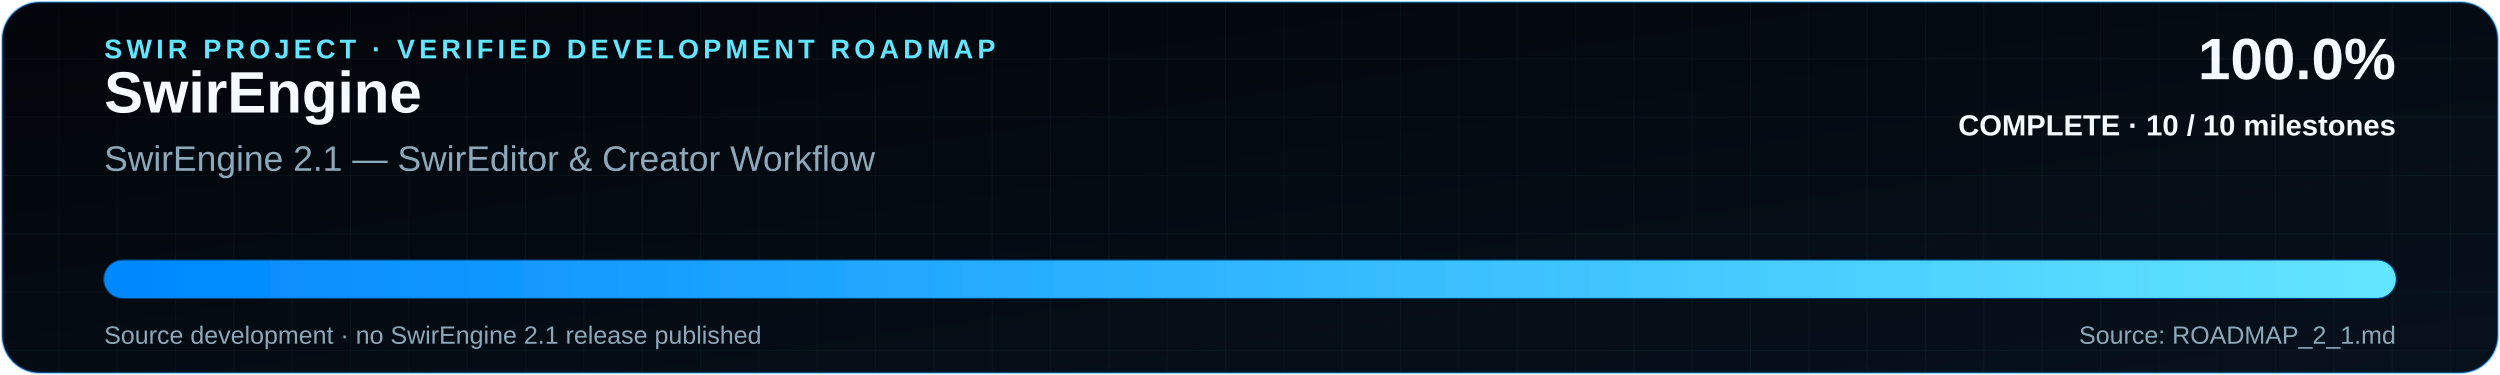
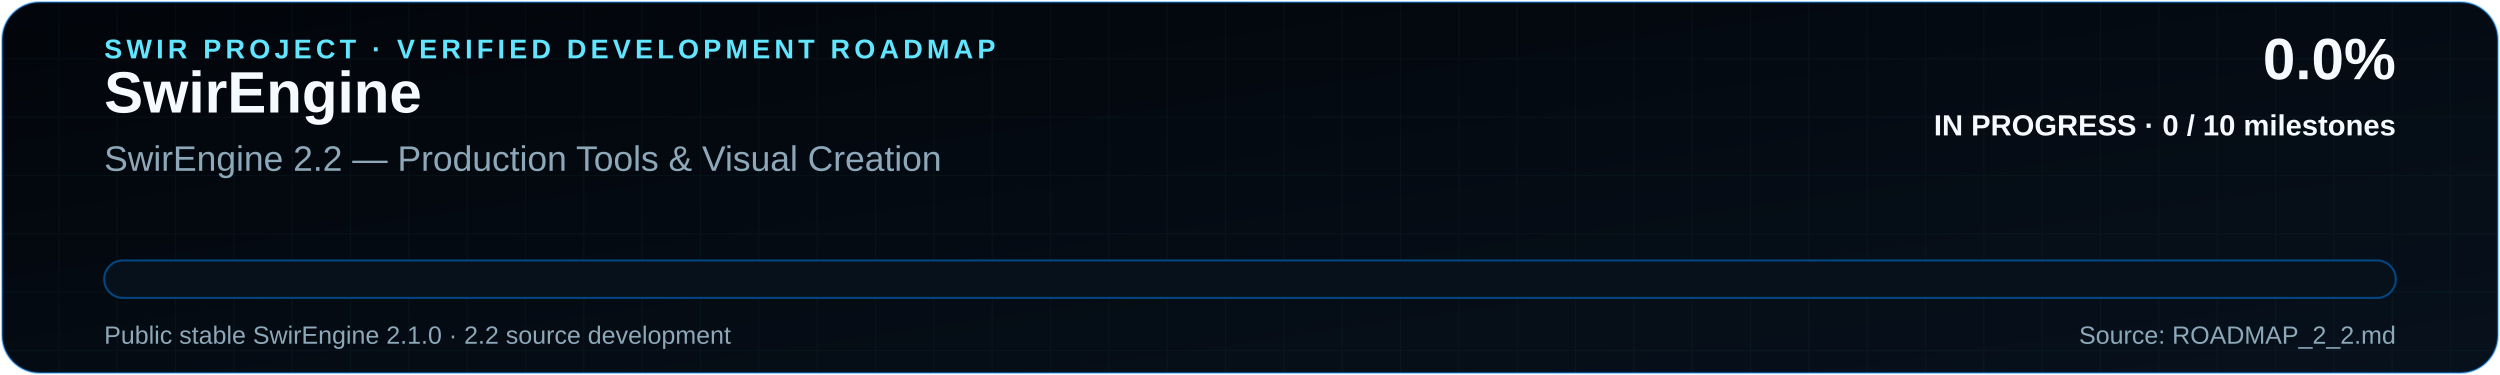
<svg xmlns="http://www.w3.org/2000/svg" width="1200" height="180" viewBox="0 0 1200 180" role="img" aria-labelledby="title desc">
  <defs>
    <linearGradient id="panel" x1="0" y1="0" x2="1" y2="1">
      <stop offset="0" stop-color="#02050A" />
      <stop offset="1" stop-color="#07111C" />
    </linearGradient>
    <linearGradient id="progressGradient" x1="0" y1="0" x2="1" y2="0">
      <stop offset="0" stop-color="#0088FF" />
      <stop offset="1" stop-color="#62E5FF" />
    </linearGradient>
    <filter id="softGlow" x="-10%" y="-80%" width="120%" height="260%">
      <feGaussianBlur stdDeviation="3" result="blur" />
      <feMerge>
        <feMergeNode in="blur" />
        <feMergeNode in="SourceGraphic" />
      </feMerge>
    </filter>
    <pattern id="grid" width="28" height="28" patternUnits="userSpaceOnUse">
      <path d="M 28 0 L 0 0 0 28" fill="none" stroke="#62E5FF" stroke-opacity="0.035" stroke-width="1" />
    </pattern>
    <clipPath id="trackClip">
      <rect x="50" y="125" width="1100" height="18" rx="9" />
    </clipPath>
    <style>
      text { font-family: "Segoe UI", Arial, sans-serif; }
      .label { fill:#62E5FF;font-size:13px;font-weight:700;letter-spacing:2px; }
      .project { fill:#F4FAFF;font-size:28px;font-weight:700; }
      .scope { fill:#8DA8B8;font-size:17px; }
      .meta { fill:#F4FAFF;font-size:14px;font-weight:600; }
      .release { fill:#8DA8B8;font-size:12px; }
    </style>
  </defs>
  <rect x="1" y="1" width="1198" height="178" rx="18" fill="url(#panel)" stroke="#0088FF" stroke-opacity="0.42" />
  <rect x="1" y="1" width="1198" height="178" rx="18" fill="url(#grid)" />
  <text x="50" y="28" class="label">SWIR PROJECT · VERIFIED DEVELOPMENT ROADMAP</text>
  <text x="50" y="54" class="project">SwirEngine</text>
-   <text x="50" y="82" class="scope">SwirEngine 2.1 — SwirEditor &amp; Creator Workflow</text>
-   <text x="1150" y="38" text-anchor="end" class="project">100.0%</text>
-   <text x="1150" y="65" text-anchor="end" class="meta">COMPLETE · 10 / 10 milestones</text>
+   <text x="50" y="82" class="scope">SwirEngine 2.2 — Production Tools &amp; Visual Creation</text>
+   <text x="1150" y="38" text-anchor="end" class="project">0.0%</text>
+   <text x="1150" y="65" text-anchor="end" class="meta">IN PROGRESS · 0 / 10 milestones</text>
  <rect x="50" y="125" width="1100" height="18" rx="9" fill="#07111C" stroke="#0088FF" stroke-opacity="0.45" />
-   <rect x="50" y="125" width="1100" height="18" rx="9" fill="url(#progressGradient)" filter="url(#softGlow)" clip-path="url(#trackClip)" />
-   <text x="50" y="165" class="release">Source development · no SwirEngine 2.1 release published</text>
-   <text x="1150" y="165" text-anchor="end" class="release">Source: ROADMAP_2_1.md</text>
+   <text x="50" y="165" class="release">Public stable SwirEngine 2.1.0 · 2.2 source development</text>
+   <text x="1150" y="165" text-anchor="end" class="release">Source: ROADMAP_2_2.md</text>
</svg>
